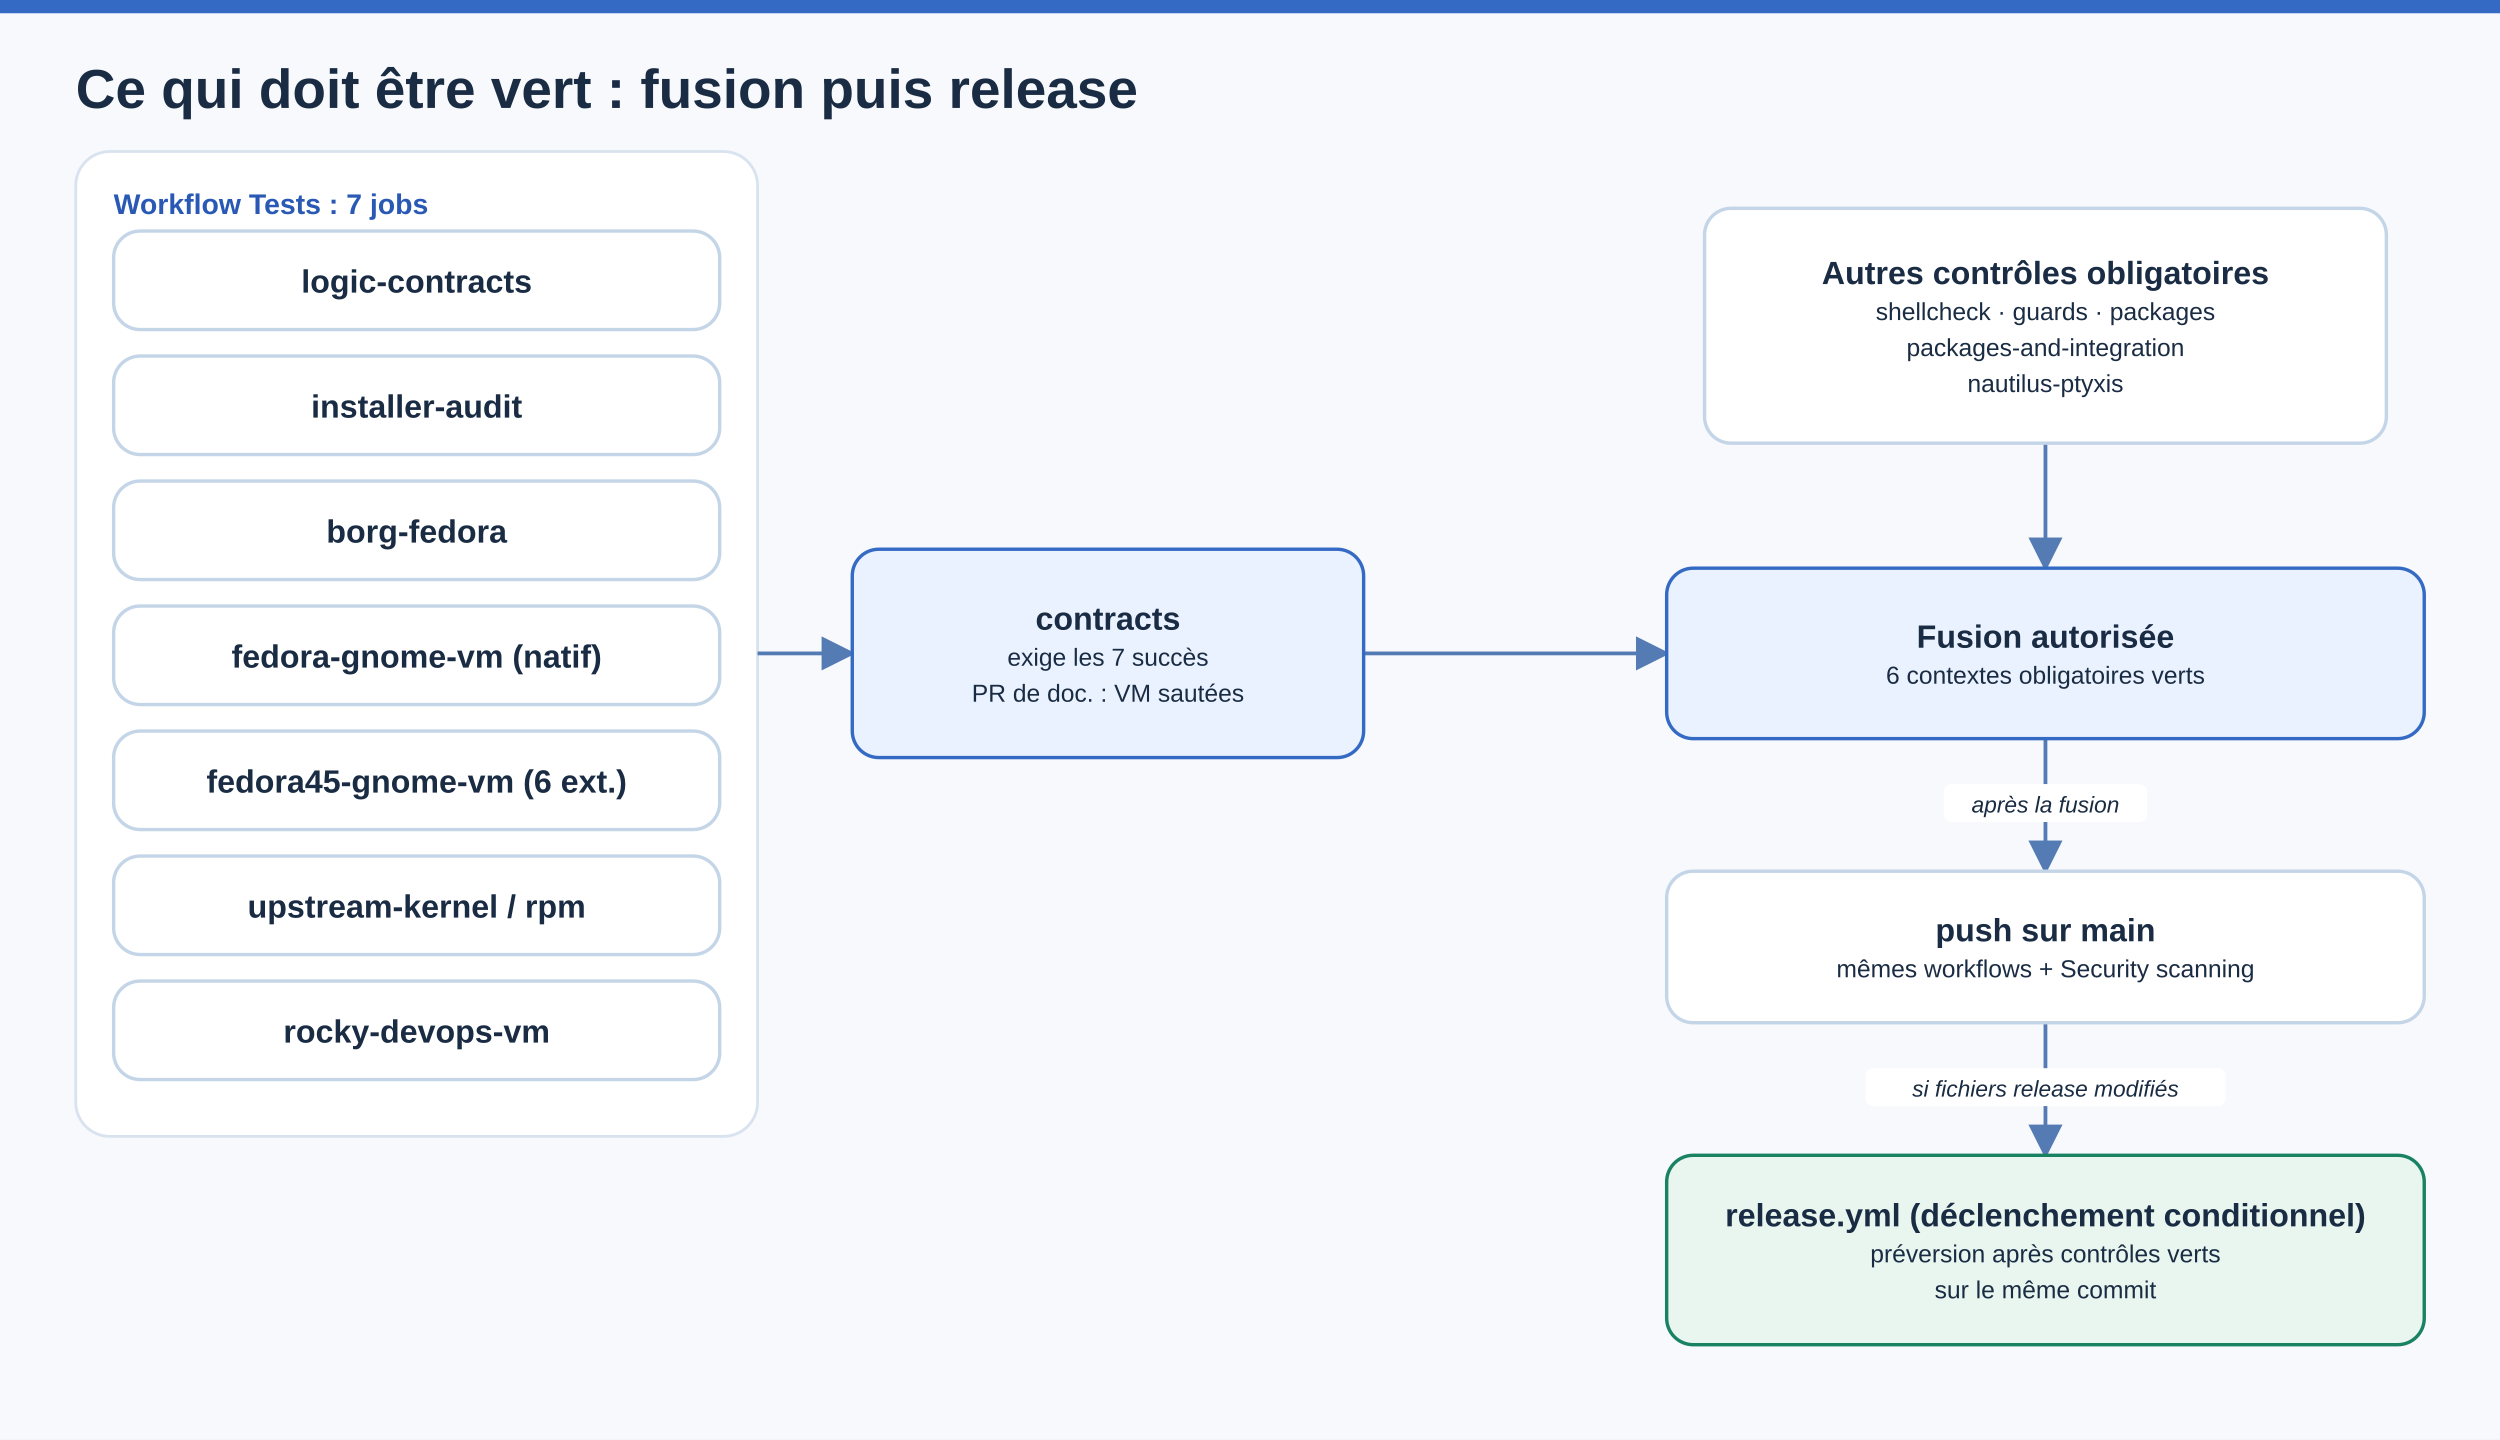
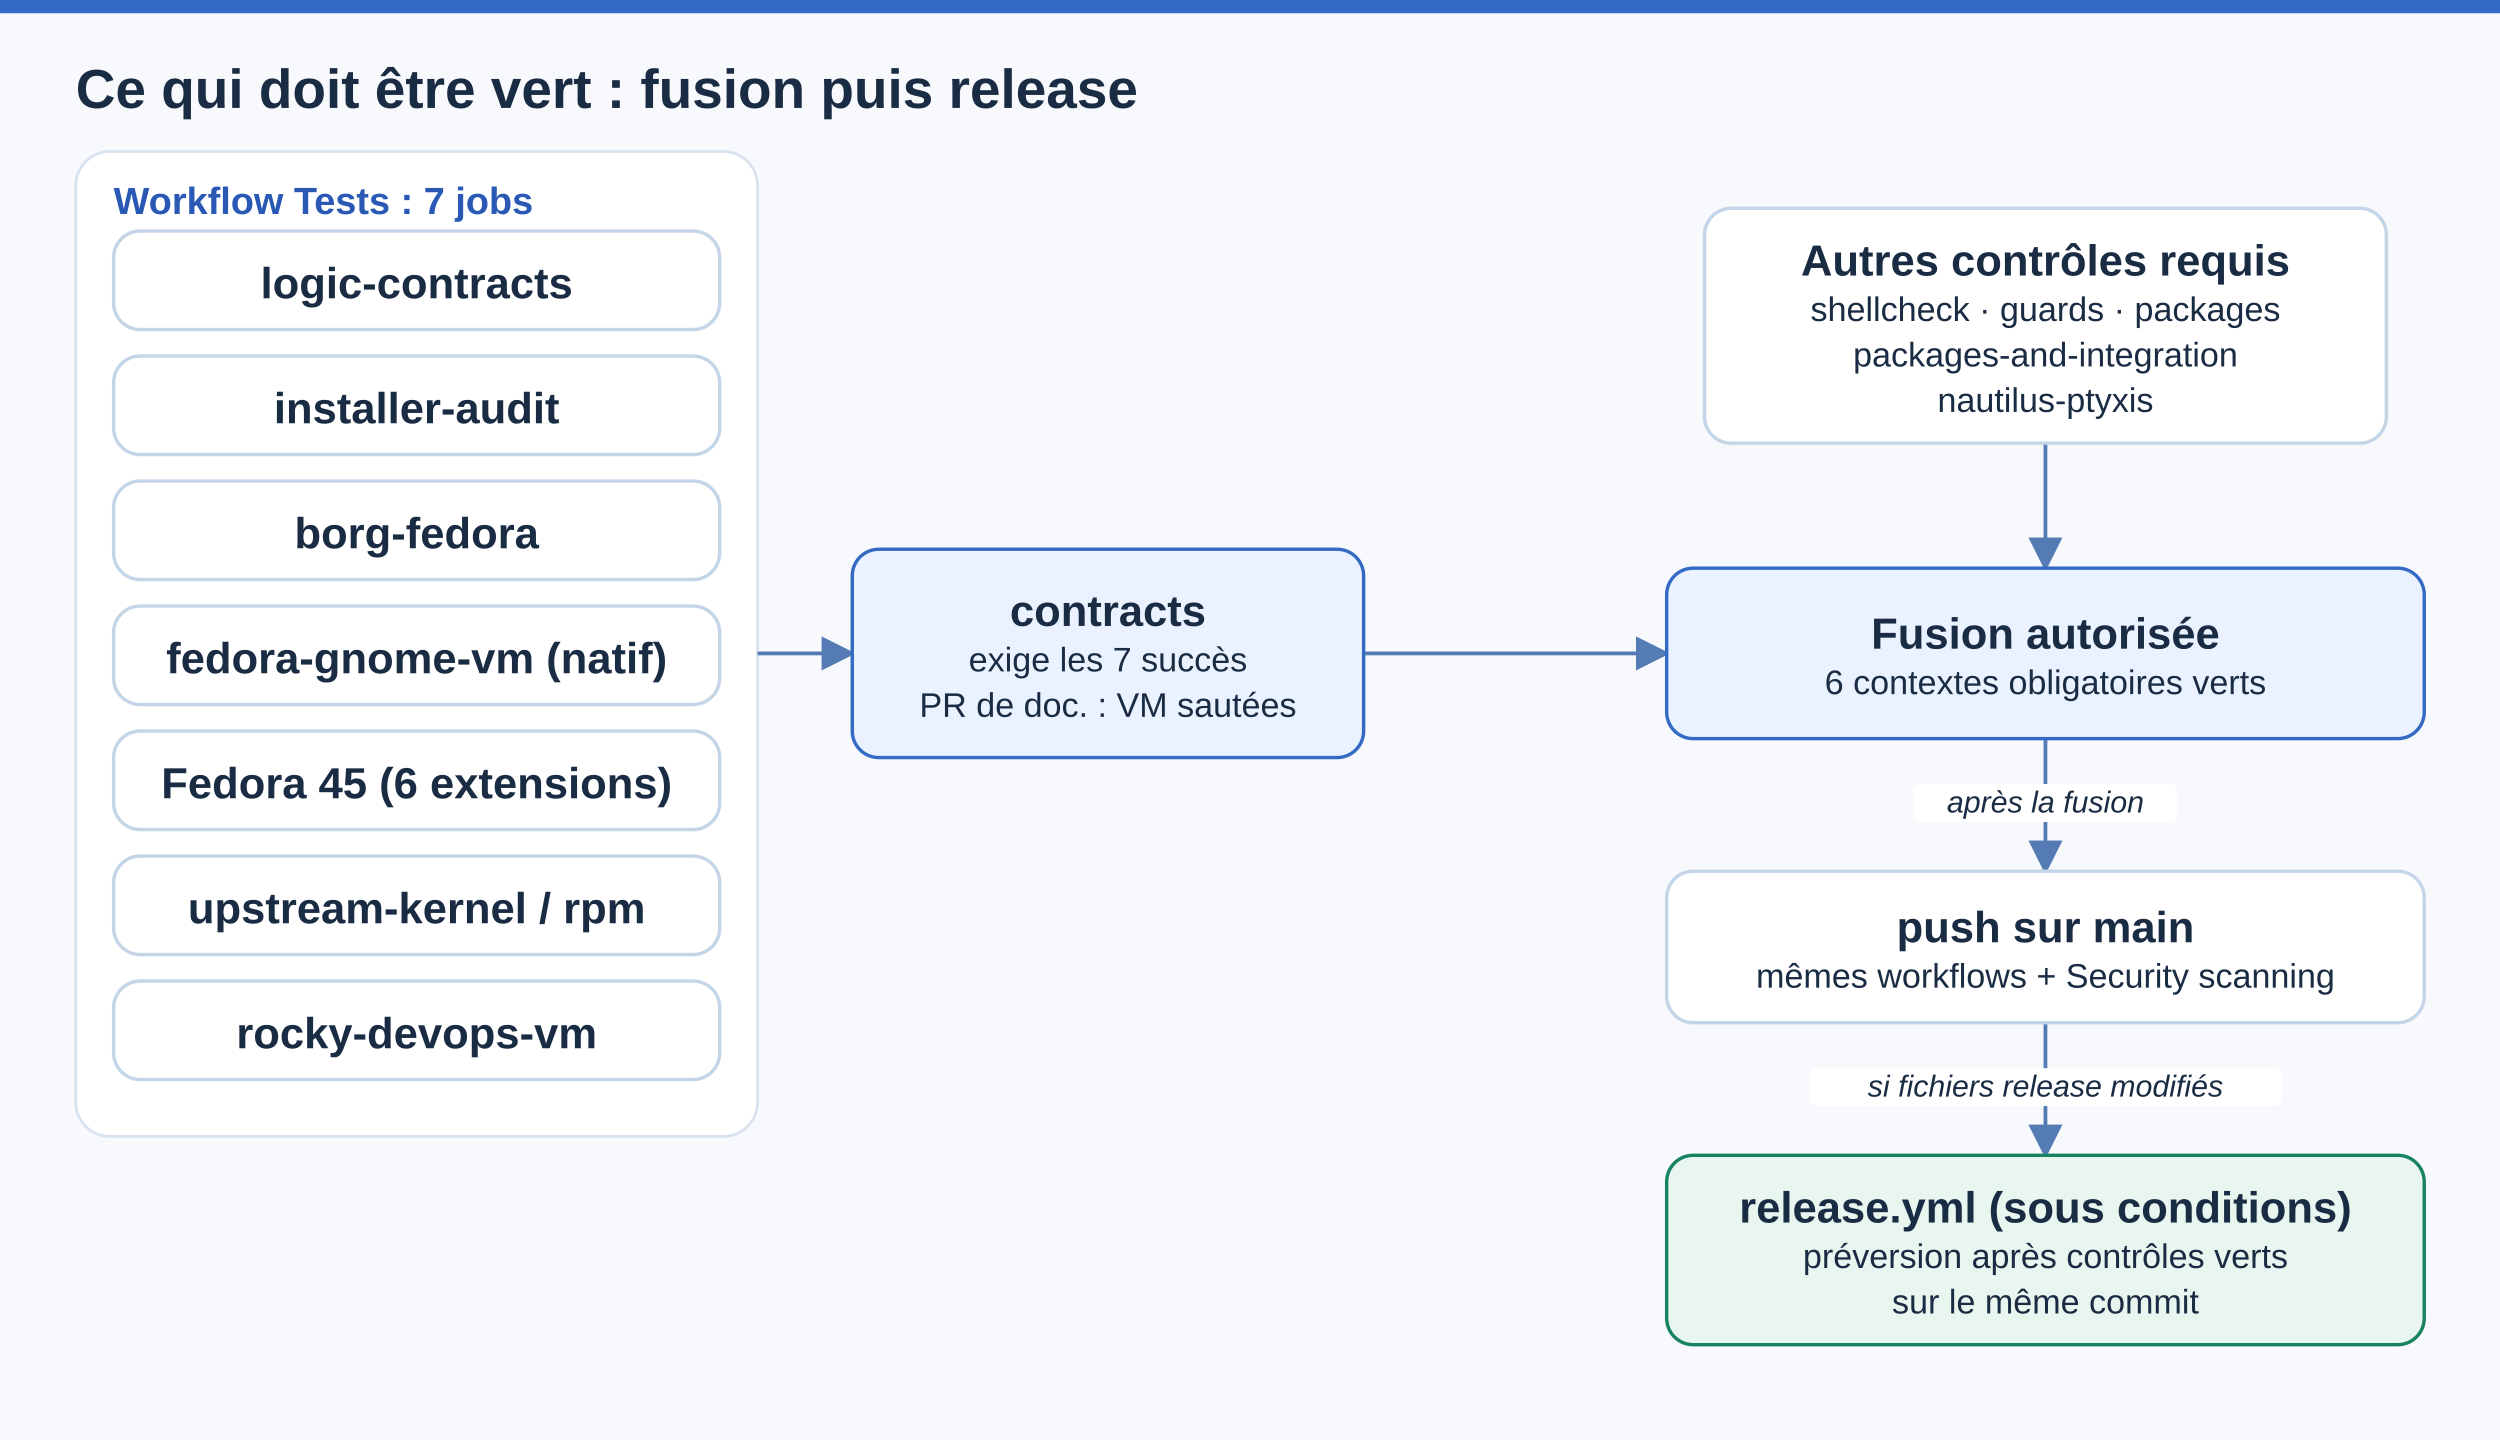
<svg xmlns="http://www.w3.org/2000/svg" viewBox="0 0 1320 760" width="1320" height="760" role="img" aria-labelledby="title desc">
  <defs>
    <marker id="arrow" viewBox="0 0 10 10" refX="9" refY="5" markerWidth="9" markerHeight="9" orient="auto-start-reverse">
      <path d="M0,0 L10,5 L0,10 z" fill="#547BB4" />
    </marker>
  </defs>
  <rect width="1320" height="760" fill="#F7F9FC" />
  <rect x="0" y="0" width="1320" height="7" fill="#346AC4" />
  <text x="40" y="57" font-family="Arial, Helvetica, sans-serif" font-size="29" font-weight="bold" fill="#1A2C43">Ce qui doit être vert : fusion puis release</text>
  <rect x="40" y="80" width="360" height="520" rx="18" fill="#FFFFFF" stroke="#D9E3EF" stroke-width="1.5" />
-   <text x="60" y="113" font-family="Arial, Helvetica, sans-serif" font-size="15" font-weight="bold" fill="#2959B4">Workflow Tests : 7 jobs</text>
+   <text x="60" y="113" font-family="Arial, Helvetica, sans-serif" font-size="20" font-weight="bold" fill="#2959B4">Workflow Tests : 7 jobs</text>
  <line x1="400.0" y1="345.0" x2="450.0" y2="345.0" stroke="#547BB4" stroke-width="2" marker-end="url(#arrow)" />
  <line x1="720.0" y1="345.0" x2="880.0" y2="345.0" stroke="#547BB4" stroke-width="2" marker-end="url(#arrow)" />
  <line x1="1080.0" y1="234.0" x2="1080.0" y2="300.0" stroke="#547BB4" stroke-width="2" marker-end="url(#arrow)" />
  <line x1="1080.0" y1="390.0" x2="1080.0" y2="460.0" stroke="#547BB4" stroke-width="2" marker-end="url(#arrow)" />
  <line x1="1080.0" y1="540.0" x2="1080.0" y2="610.0" stroke="#547BB4" stroke-width="2" marker-end="url(#arrow)" />
  <rect x="60" y="122" width="320" height="52" rx="14" fill="#FFFFFF" stroke="#C4D5E8" stroke-width="1.8" />
-   <text x="220.0" y="154.5" text-anchor="middle" font-family="Arial, Helvetica, sans-serif" font-size="17" font-weight="bold" fill="#1A2C43">logic-contracts</text>
+   <text x="220.0" y="157.5" text-anchor="middle" font-family="Arial, Helvetica, sans-serif" font-size="23" font-weight="bold" fill="#1A2C43">logic-contracts</text>
  <rect x="60" y="188" width="320" height="52" rx="14" fill="#FFFFFF" stroke="#C4D5E8" stroke-width="1.8" />
-   <text x="220.0" y="220.5" text-anchor="middle" font-family="Arial, Helvetica, sans-serif" font-size="17" font-weight="bold" fill="#1A2C43">installer-audit</text>
+   <text x="220.0" y="223.5" text-anchor="middle" font-family="Arial, Helvetica, sans-serif" font-size="23" font-weight="bold" fill="#1A2C43">installer-audit</text>
  <rect x="60" y="254" width="320" height="52" rx="14" fill="#FFFFFF" stroke="#C4D5E8" stroke-width="1.8" />
-   <text x="220.0" y="286.5" text-anchor="middle" font-family="Arial, Helvetica, sans-serif" font-size="17" font-weight="bold" fill="#1A2C43">borg-fedora</text>
+   <text x="220.0" y="289.5" text-anchor="middle" font-family="Arial, Helvetica, sans-serif" font-size="23" font-weight="bold" fill="#1A2C43">borg-fedora</text>
  <rect x="60" y="320" width="320" height="52" rx="14" fill="#FFFFFF" stroke="#C4D5E8" stroke-width="1.8" />
-   <text x="220.0" y="352.5" text-anchor="middle" font-family="Arial, Helvetica, sans-serif" font-size="17" font-weight="bold" fill="#1A2C43">fedora-gnome-vm (natif)</text>
+   <text x="220.0" y="355.5" text-anchor="middle" font-family="Arial, Helvetica, sans-serif" font-size="23" font-weight="bold" fill="#1A2C43">fedora-gnome-vm (natif)</text>
  <rect x="60" y="386" width="320" height="52" rx="14" fill="#FFFFFF" stroke="#C4D5E8" stroke-width="1.8" />
-   <text x="220.0" y="418.5" text-anchor="middle" font-family="Arial, Helvetica, sans-serif" font-size="17" font-weight="bold" fill="#1A2C43">fedora45-gnome-vm (6 ext.)</text>
+   <text x="220.0" y="421.5" text-anchor="middle" font-family="Arial, Helvetica, sans-serif" font-size="23" font-weight="bold" fill="#1A2C43">Fedora 45 (6 extensions)</text>
  <rect x="60" y="452" width="320" height="52" rx="14" fill="#FFFFFF" stroke="#C4D5E8" stroke-width="1.8" />
-   <text x="220.0" y="484.5" text-anchor="middle" font-family="Arial, Helvetica, sans-serif" font-size="17" font-weight="bold" fill="#1A2C43">upstream-kernel / rpm</text>
+   <text x="220.0" y="487.5" text-anchor="middle" font-family="Arial, Helvetica, sans-serif" font-size="23" font-weight="bold" fill="#1A2C43">upstream-kernel / rpm</text>
  <rect x="60" y="518" width="320" height="52" rx="14" fill="#FFFFFF" stroke="#C4D5E8" stroke-width="1.8" />
-   <text x="220.0" y="550.5" text-anchor="middle" font-family="Arial, Helvetica, sans-serif" font-size="17" font-weight="bold" fill="#1A2C43">rocky-devops-vm</text>
+   <text x="220.0" y="553.5" text-anchor="middle" font-family="Arial, Helvetica, sans-serif" font-size="23" font-weight="bold" fill="#1A2C43">rocky-devops-vm</text>
  <rect x="450" y="290" width="270" height="110" rx="14" fill="#EAF2FF" stroke="#346AC4" stroke-width="1.8" />
-   <text x="585.0" y="332.5" text-anchor="middle" font-family="Arial, Helvetica, sans-serif" font-size="17" font-weight="bold" fill="#1A2C43">contracts</text>
-   <text x="585.0" y="351.5" text-anchor="middle" font-family="Arial, Helvetica, sans-serif" font-size="13" fill="#1A2C43">exige les 7 succès</text>
-   <text x="585.0" y="370.5" text-anchor="middle" font-family="Arial, Helvetica, sans-serif" font-size="13" fill="#1A2C43">PR de doc. : VM sautées</text>
+   <text x="585.0" y="330.5" text-anchor="middle" font-family="Arial, Helvetica, sans-serif" font-size="23" font-weight="bold" fill="#1A2C43">contracts</text>
+   <text x="585.0" y="354.5" text-anchor="middle" font-family="Arial, Helvetica, sans-serif" font-size="18" fill="#1A2C43">exige les 7 succès</text>
+   <text x="585.0" y="378.5" text-anchor="middle" font-family="Arial, Helvetica, sans-serif" font-size="18" fill="#1A2C43">PR de doc. : VM sautées</text>
  <rect x="900" y="110" width="360" height="124" rx="14" fill="#FFFFFF" stroke="#C4D5E8" stroke-width="1.8" />
-   <text x="1080.0" y="150.0" text-anchor="middle" font-family="Arial, Helvetica, sans-serif" font-size="17" font-weight="bold" fill="#1A2C43">Autres contrôles obligatoires</text>
-   <text x="1080.0" y="169.0" text-anchor="middle" font-family="Arial, Helvetica, sans-serif" font-size="13" fill="#1A2C43">shellcheck · guards · packages</text>
-   <text x="1080.0" y="188.0" text-anchor="middle" font-family="Arial, Helvetica, sans-serif" font-size="13" fill="#1A2C43">packages-and-integration</text>
-   <text x="1080.0" y="207.0" text-anchor="middle" font-family="Arial, Helvetica, sans-serif" font-size="13" fill="#1A2C43">nautilus-ptyxis</text>
+   <text x="1080.0" y="145.5" text-anchor="middle" font-family="Arial, Helvetica, sans-serif" font-size="23" font-weight="bold" fill="#1A2C43">Autres contrôles requis</text>
+   <text x="1080.0" y="169.5" text-anchor="middle" font-family="Arial, Helvetica, sans-serif" font-size="18" fill="#1A2C43">shellcheck · guards · packages</text>
+   <text x="1080.0" y="193.5" text-anchor="middle" font-family="Arial, Helvetica, sans-serif" font-size="18" fill="#1A2C43">packages-and-integration</text>
+   <text x="1080.0" y="217.5" text-anchor="middle" font-family="Arial, Helvetica, sans-serif" font-size="18" fill="#1A2C43">nautilus-ptyxis</text>
  <rect x="880" y="300" width="400" height="90" rx="14" fill="#EAF2FF" stroke="#346AC4" stroke-width="1.8" />
-   <text x="1080.0" y="342.0" text-anchor="middle" font-family="Arial, Helvetica, sans-serif" font-size="17" font-weight="bold" fill="#1A2C43">Fusion autorisée</text>
-   <text x="1080.0" y="361.0" text-anchor="middle" font-family="Arial, Helvetica, sans-serif" font-size="13" fill="#1A2C43">6 contextes obligatoires verts</text>
+   <text x="1080.0" y="342.5" text-anchor="middle" font-family="Arial, Helvetica, sans-serif" font-size="23" font-weight="bold" fill="#1A2C43">Fusion autorisée</text>
+   <text x="1080.0" y="366.5" text-anchor="middle" font-family="Arial, Helvetica, sans-serif" font-size="18" fill="#1A2C43">6 contextes obligatoires verts</text>
  <rect x="880" y="460" width="400" height="80" rx="14" fill="#FFFFFF" stroke="#C4D5E8" stroke-width="1.8" />
-   <text x="1080.0" y="497.0" text-anchor="middle" font-family="Arial, Helvetica, sans-serif" font-size="17" font-weight="bold" fill="#1A2C43">push sur main</text>
-   <text x="1080.0" y="516.0" text-anchor="middle" font-family="Arial, Helvetica, sans-serif" font-size="13" fill="#1A2C43">mêmes workflows + Security scanning</text>
+   <text x="1080.0" y="497.5" text-anchor="middle" font-family="Arial, Helvetica, sans-serif" font-size="23" font-weight="bold" fill="#1A2C43">push sur main</text>
+   <text x="1080.0" y="521.5" text-anchor="middle" font-family="Arial, Helvetica, sans-serif" font-size="18" fill="#1A2C43">mêmes workflows + Security scanning</text>
  <rect x="880" y="610" width="400" height="100" rx="14" fill="#E8F6EF" stroke="#198263" stroke-width="1.8" />
-   <text x="1080.0" y="647.5" text-anchor="middle" font-family="Arial, Helvetica, sans-serif" font-size="17" font-weight="bold" fill="#1A2C43">release.yml (déclenchement conditionnel)</text>
-   <text x="1080.0" y="666.5" text-anchor="middle" font-family="Arial, Helvetica, sans-serif" font-size="13" fill="#1A2C43">préversion après contrôles verts</text>
-   <text x="1080.0" y="685.5" text-anchor="middle" font-family="Arial, Helvetica, sans-serif" font-size="13" fill="#1A2C43">sur le même commit</text>
-   <rect x="1026.3" y="414.0" width="107.4" height="20" rx="4" fill="#FFFFFF" />
-   <text x="1080.0" y="429.0" text-anchor="middle" font-family="Arial, Helvetica, sans-serif" font-size="12" font-style="italic" fill="#1A2C43">après la fusion</text>
-   <rect x="985.0" y="564.0" width="190.1" height="20" rx="4" fill="#FFFFFF" />
-   <text x="1080.0" y="579.0" text-anchor="middle" font-family="Arial, Helvetica, sans-serif" font-size="12" font-style="italic" fill="#1A2C43">si fichiers release modifiés</text>
+   <text x="1080.0" y="645.5" text-anchor="middle" font-family="Arial, Helvetica, sans-serif" font-size="23" font-weight="bold" fill="#1A2C43">release.yml (sous conditions)</text>
+   <text x="1080.0" y="669.5" text-anchor="middle" font-family="Arial, Helvetica, sans-serif" font-size="18" fill="#1A2C43">préversion après contrôles verts</text>
+   <text x="1080.0" y="693.5" text-anchor="middle" font-family="Arial, Helvetica, sans-serif" font-size="18" fill="#1A2C43">sur le même commit</text>
+   <rect x="1010.4" y="414.0" width="139.2" height="20" rx="4" fill="#FFFFFF" />
+   <text x="1080.0" y="429.0" text-anchor="middle" font-family="Arial, Helvetica, sans-serif" font-size="16" font-style="italic" fill="#1A2C43">après la fusion</text>
+   <rect x="955.3" y="564.0" width="249.4" height="20" rx="4" fill="#FFFFFF" />
+   <text x="1080.0" y="579.0" text-anchor="middle" font-family="Arial, Helvetica, sans-serif" font-size="16" font-style="italic" fill="#1A2C43">si fichiers release modifiés</text>
</svg>
